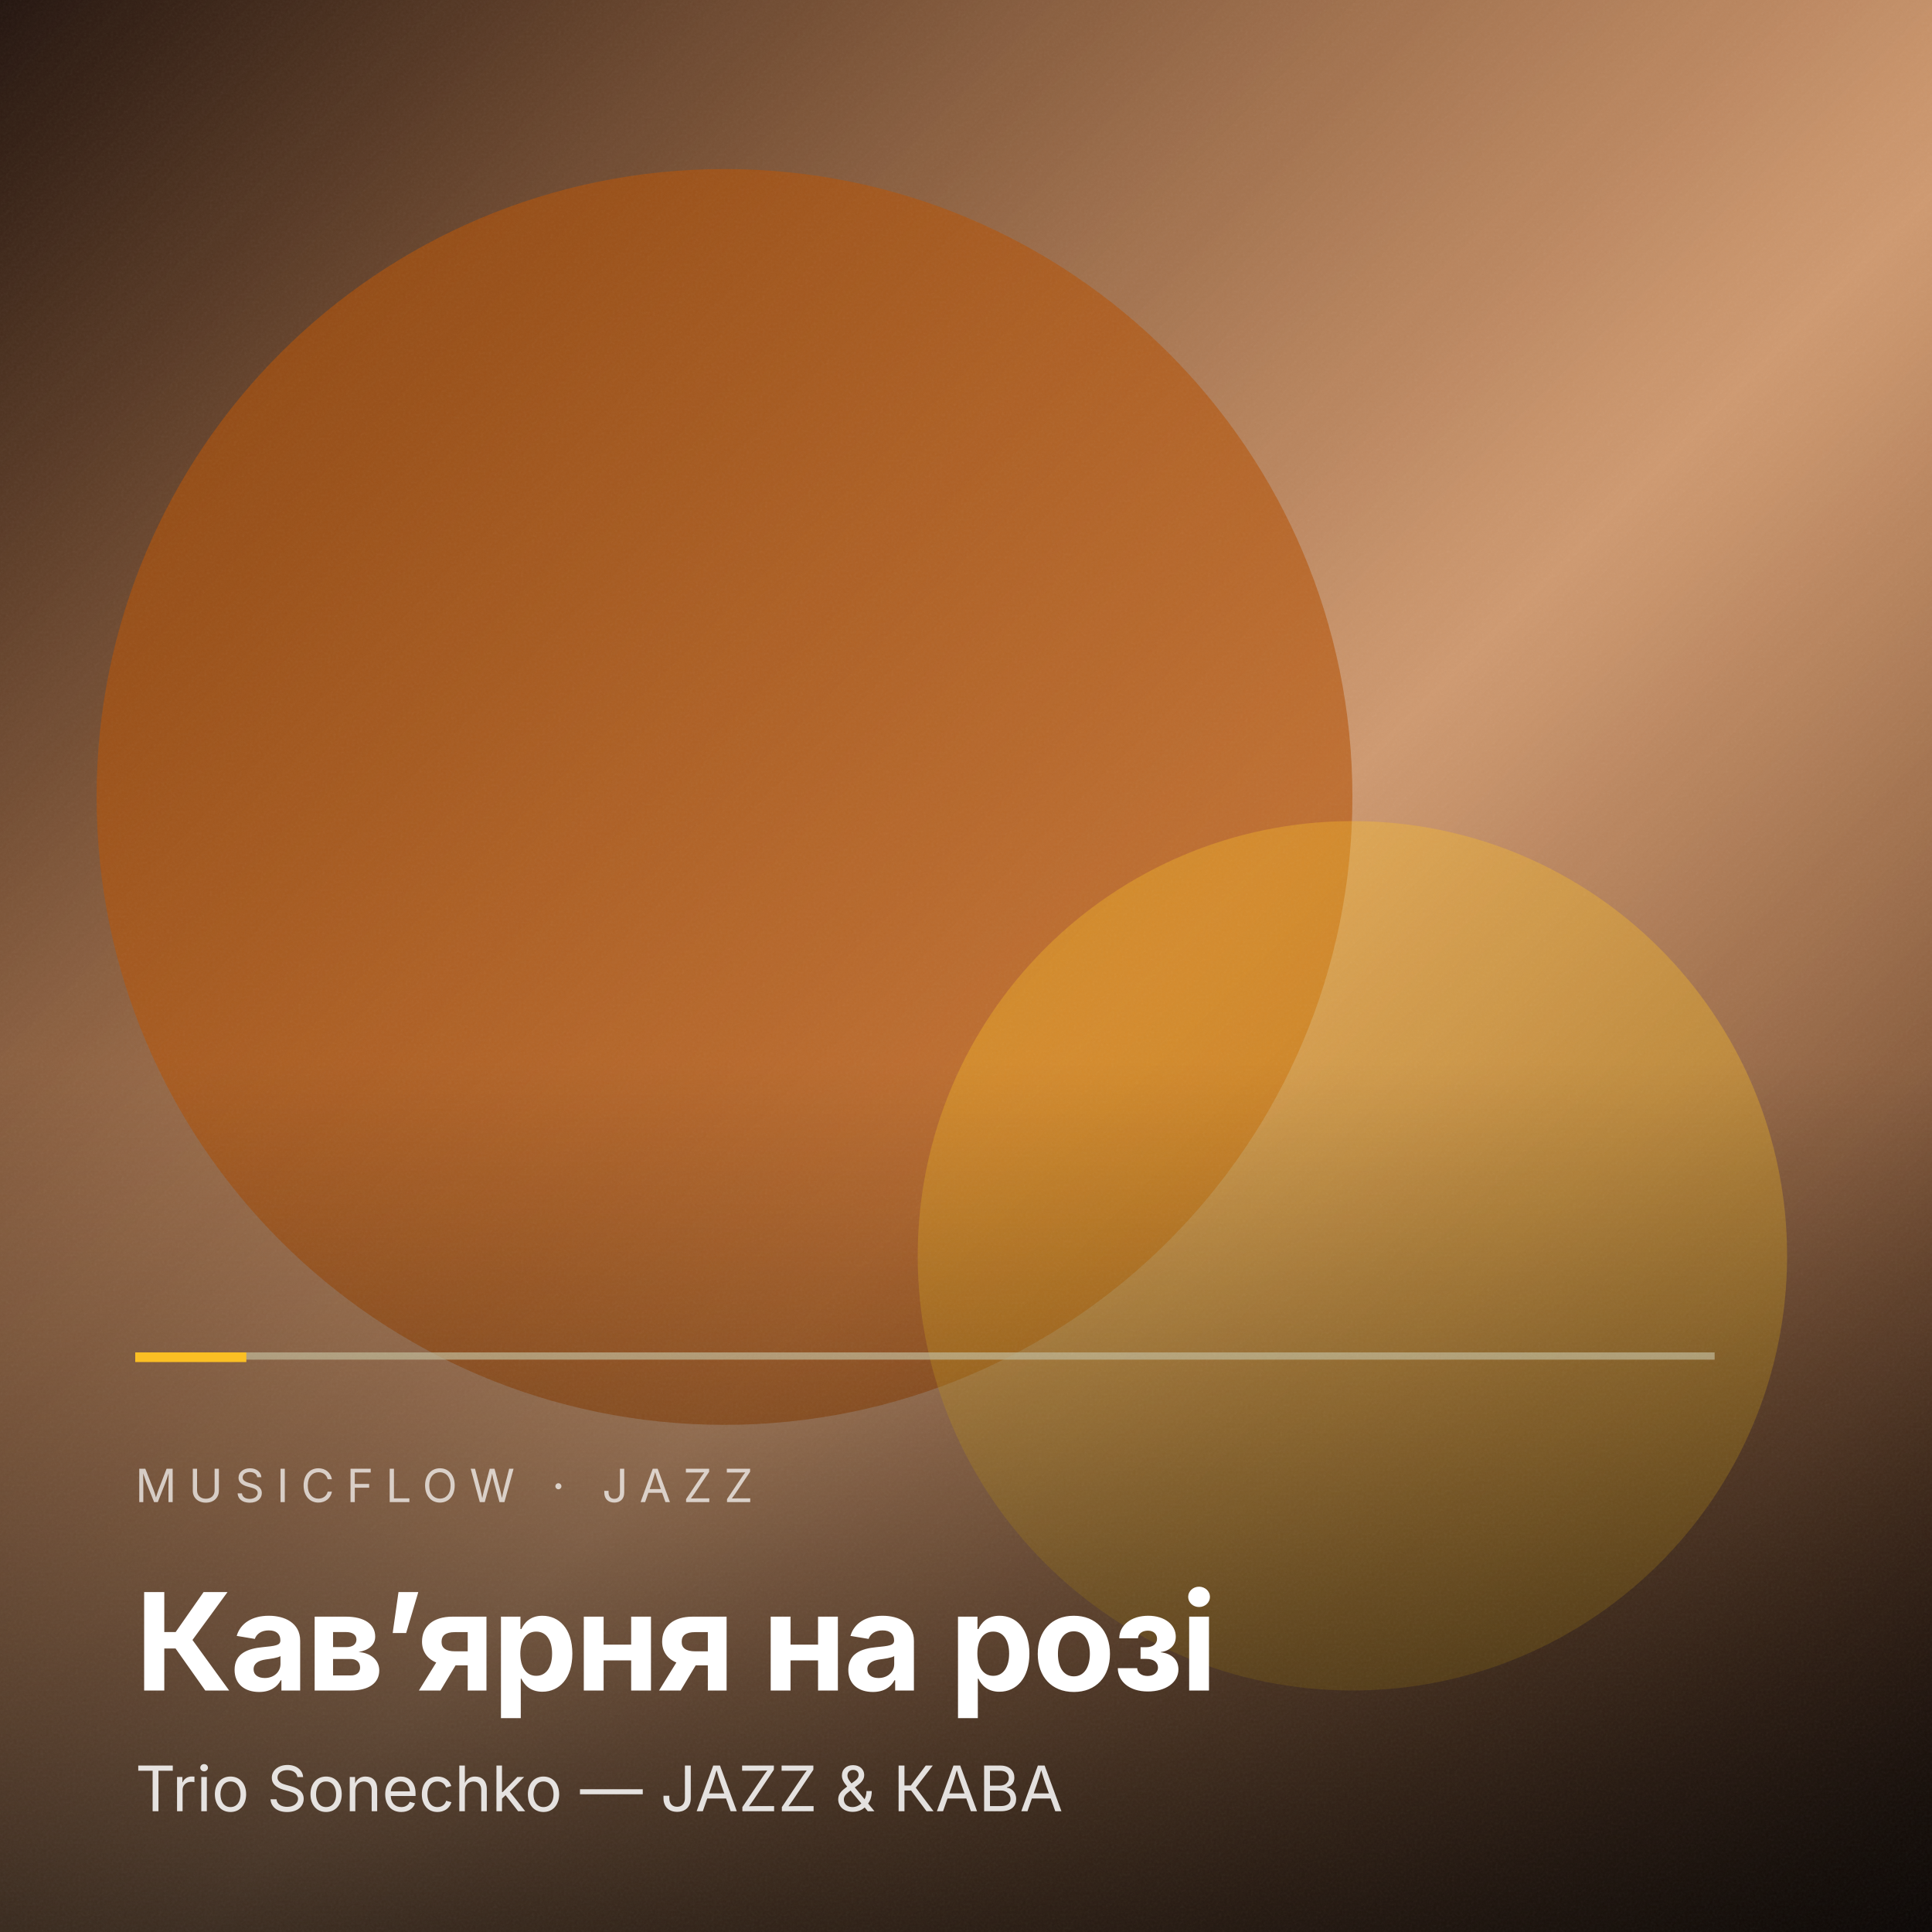
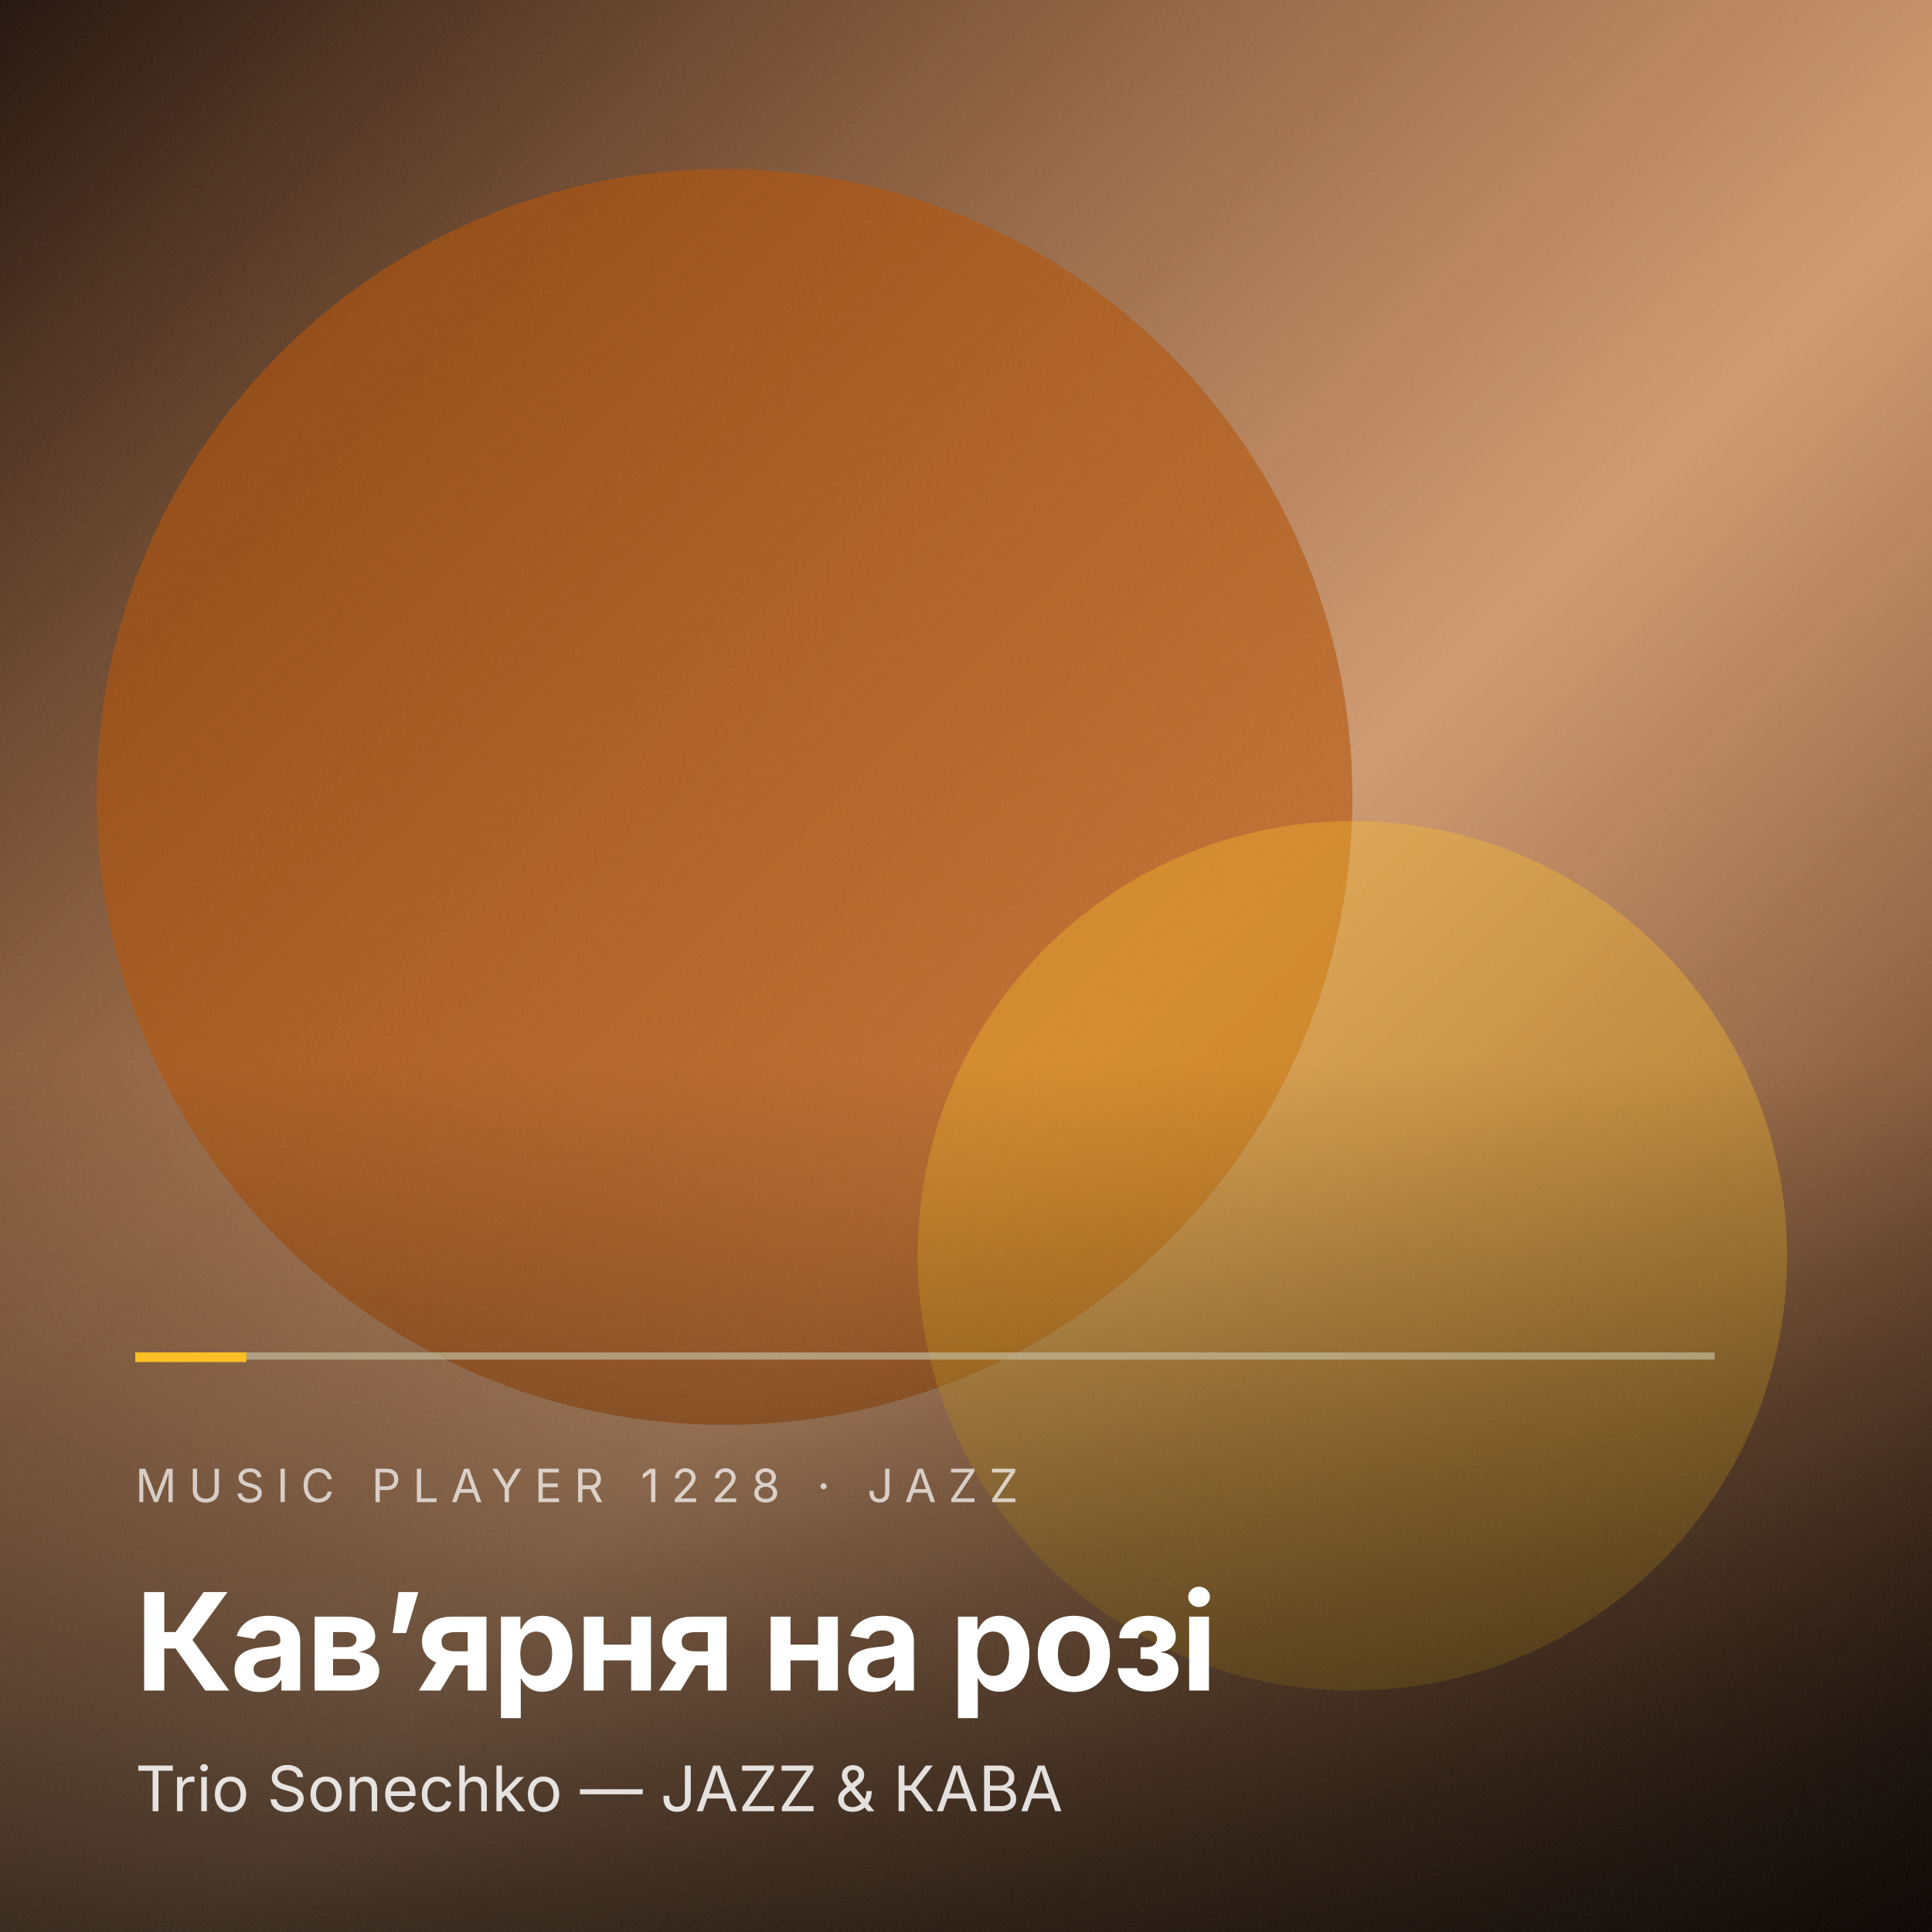
<svg xmlns="http://www.w3.org/2000/svg" viewBox="0 0 800 800" width="800" height="800">
  <defs>
    <linearGradient id="bg" x1="0" y1="0" x2="1" y2="1">
      <stop offset="0" stop-color="#21130d" />
      <stop offset="0.55" stop-color="#b45309" stop-opacity="0.55" />
      <stop offset="1" stop-color="#21130d" />
    </linearGradient>
    <filter id="grain">
      <feTurbulence type="fractalNoise" baseFrequency="0.9" numOctaves="3" stitchTiles="stitch" />
      <feColorMatrix type="saturate" values="0" />
      <feComponentTransfer>
        <feFuncA type="linear" slope="0.055" />
      </feComponentTransfer>
    </filter>
    <linearGradient id="shade" x1="0" y1="0" x2="0" y2="1">
      <stop offset="0.55" stop-color="#000" stop-opacity="0" />
      <stop offset="1" stop-color="#000" stop-opacity="0.72" />
    </linearGradient>
  </defs>
  <rect width="800" height="800" fill="url(#bg)" />
  <circle cx="300" cy="330" r="260" fill="#b45309" opacity="0.6" />
  <circle cx="560" cy="520" r="180" fill="#fbbf24" opacity="0.35" />
  <rect x="90" y="560" width="620" height="3" fill="#fef3c7" opacity="0.7" />
  <rect width="800" height="800" fill="url(#shade)" />
  <rect width="800" height="800" filter="url(#grain)" />
  <g font-family="Inter, Segoe UI, Arial, sans-serif" fill="#fff">
-     <text x="56" y="622" font-size="19" letter-spacing="5" opacity="0.7">MUSICFLOW · JAZZ</text>
+     <text x="56" y="622" font-size="19" letter-spacing="5" opacity="0.7">MUSIC PLAYER 1228 · JAZZ</text>
    <text x="56" y="700" font-size="56" font-weight="700" letter-spacing="-1">Кав’ярня на розі</text>
    <text x="56" y="750" font-size="26" opacity="0.85">Trio Sonechko — JAZZ &amp; КАВА</text>
  </g>
  <rect x="56" y="560" width="46" height="4" fill="#fbbf24" />
</svg>
